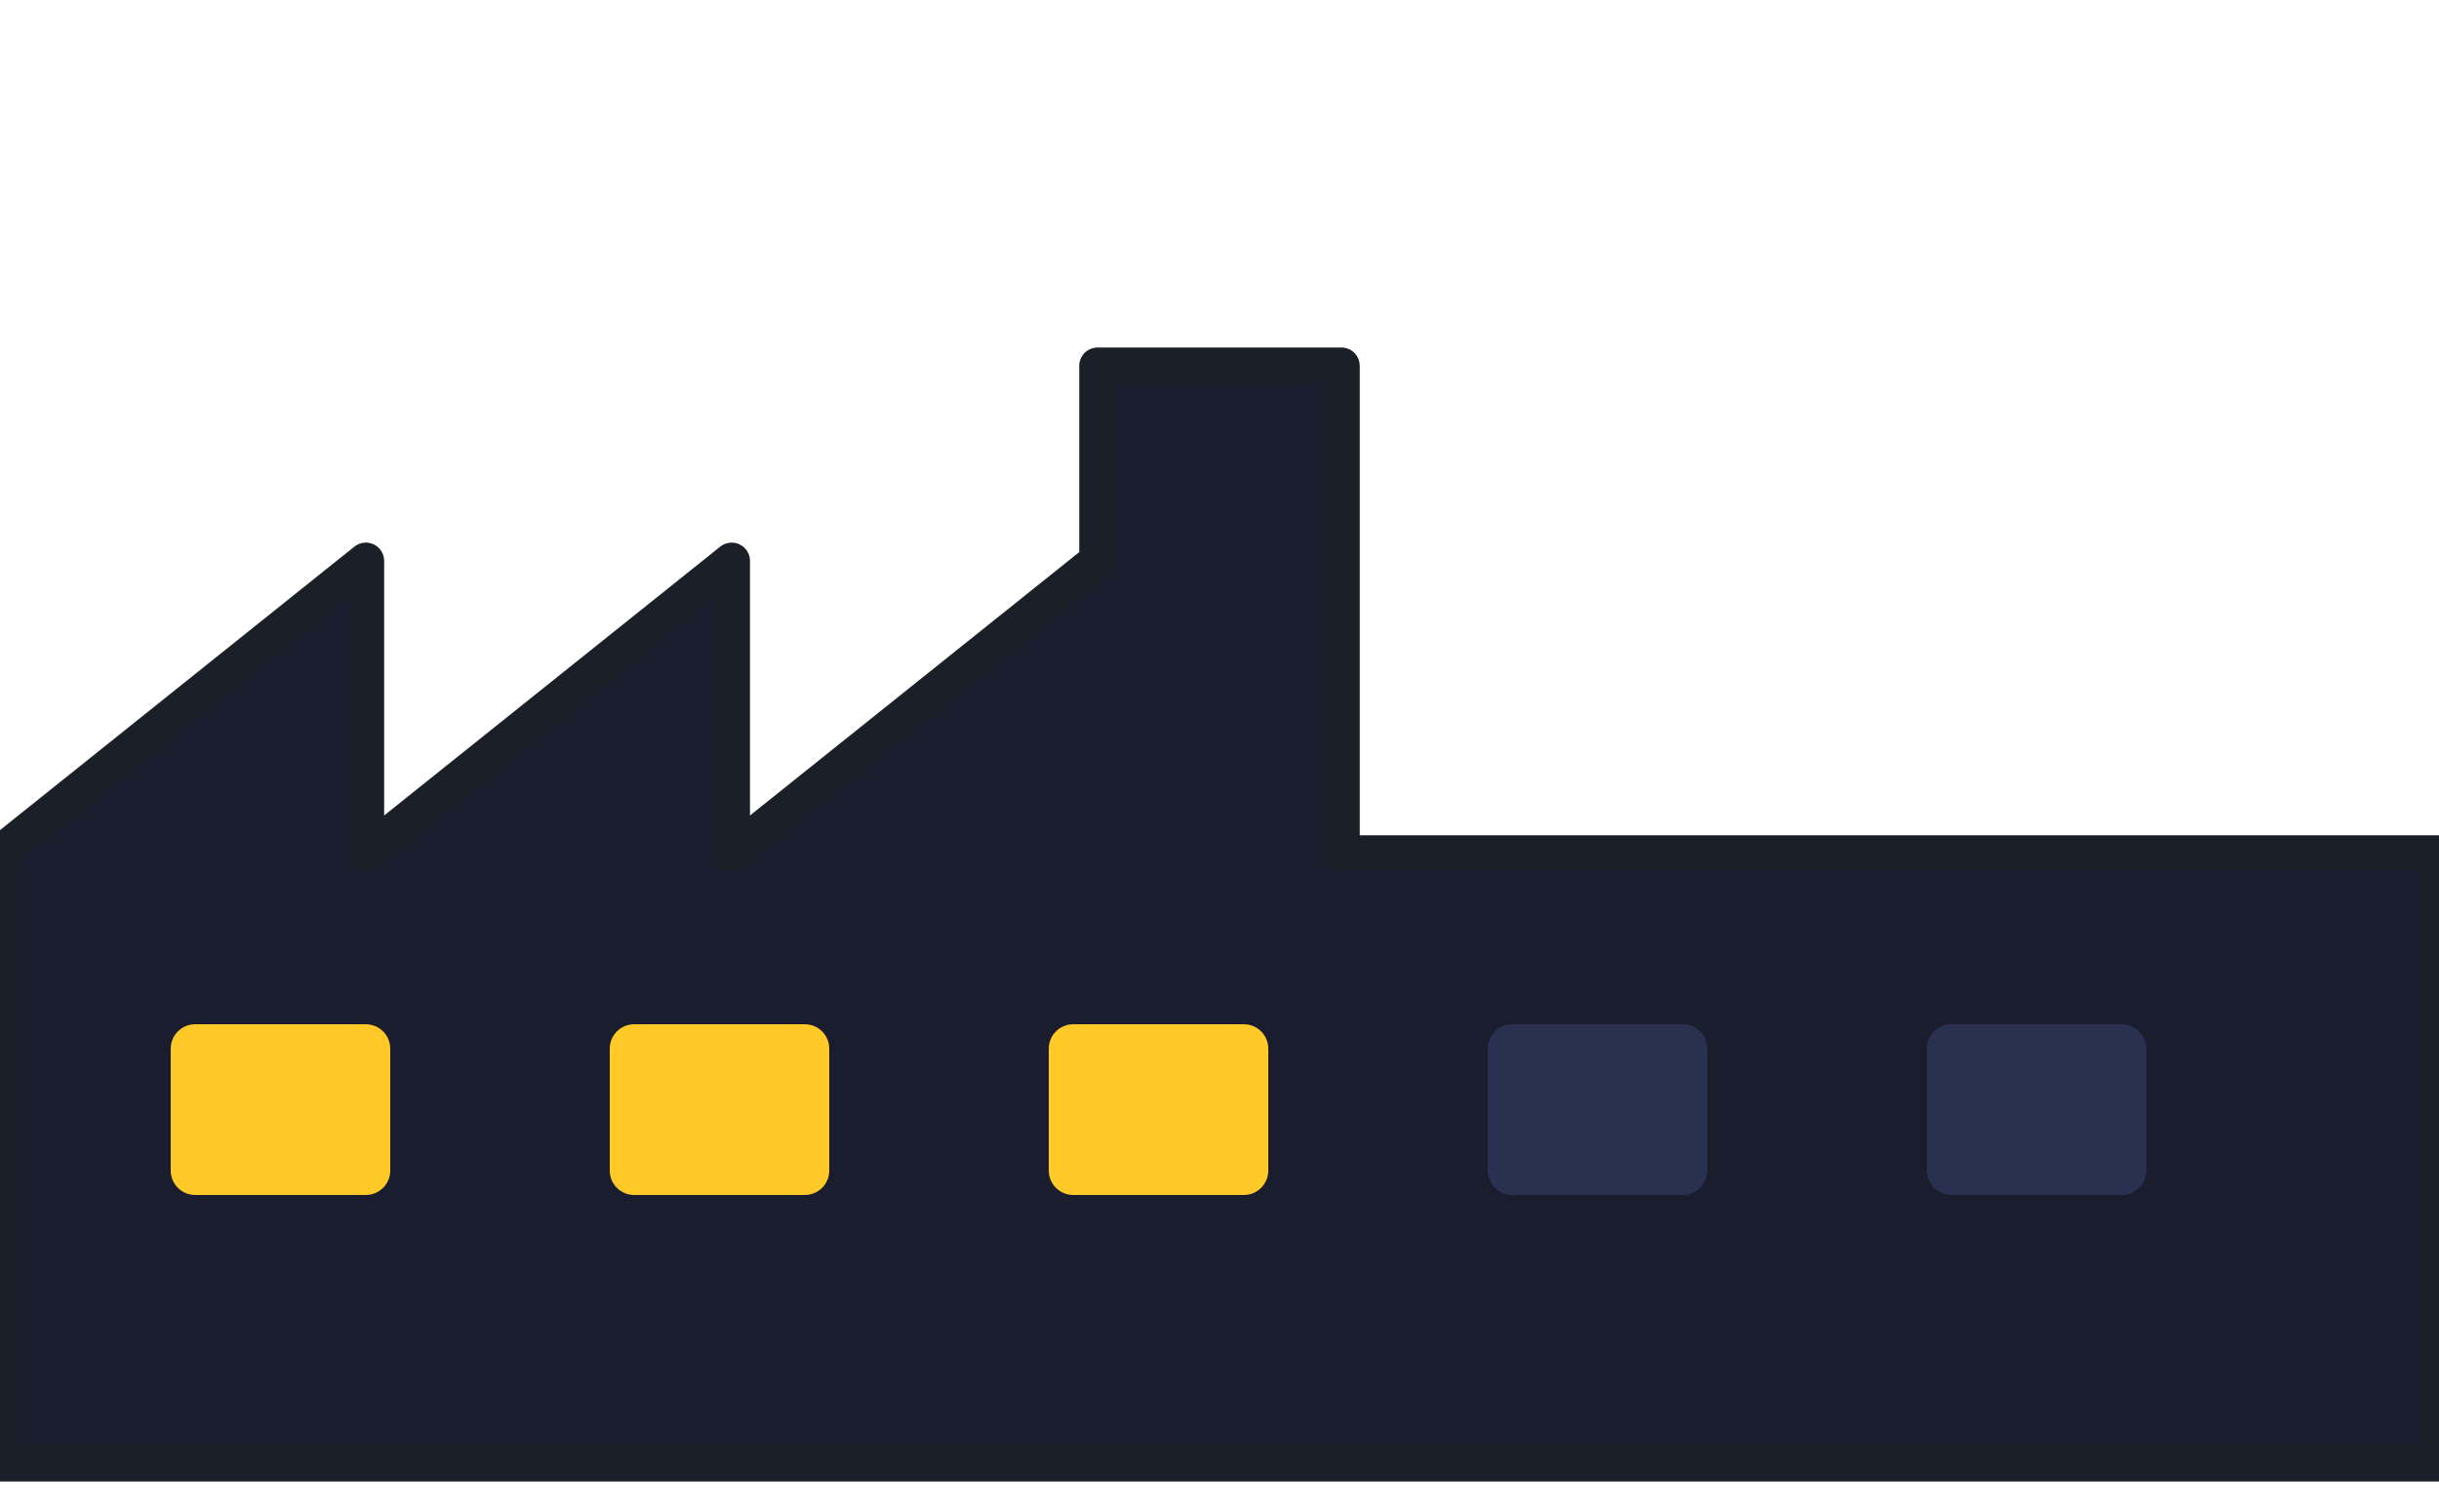
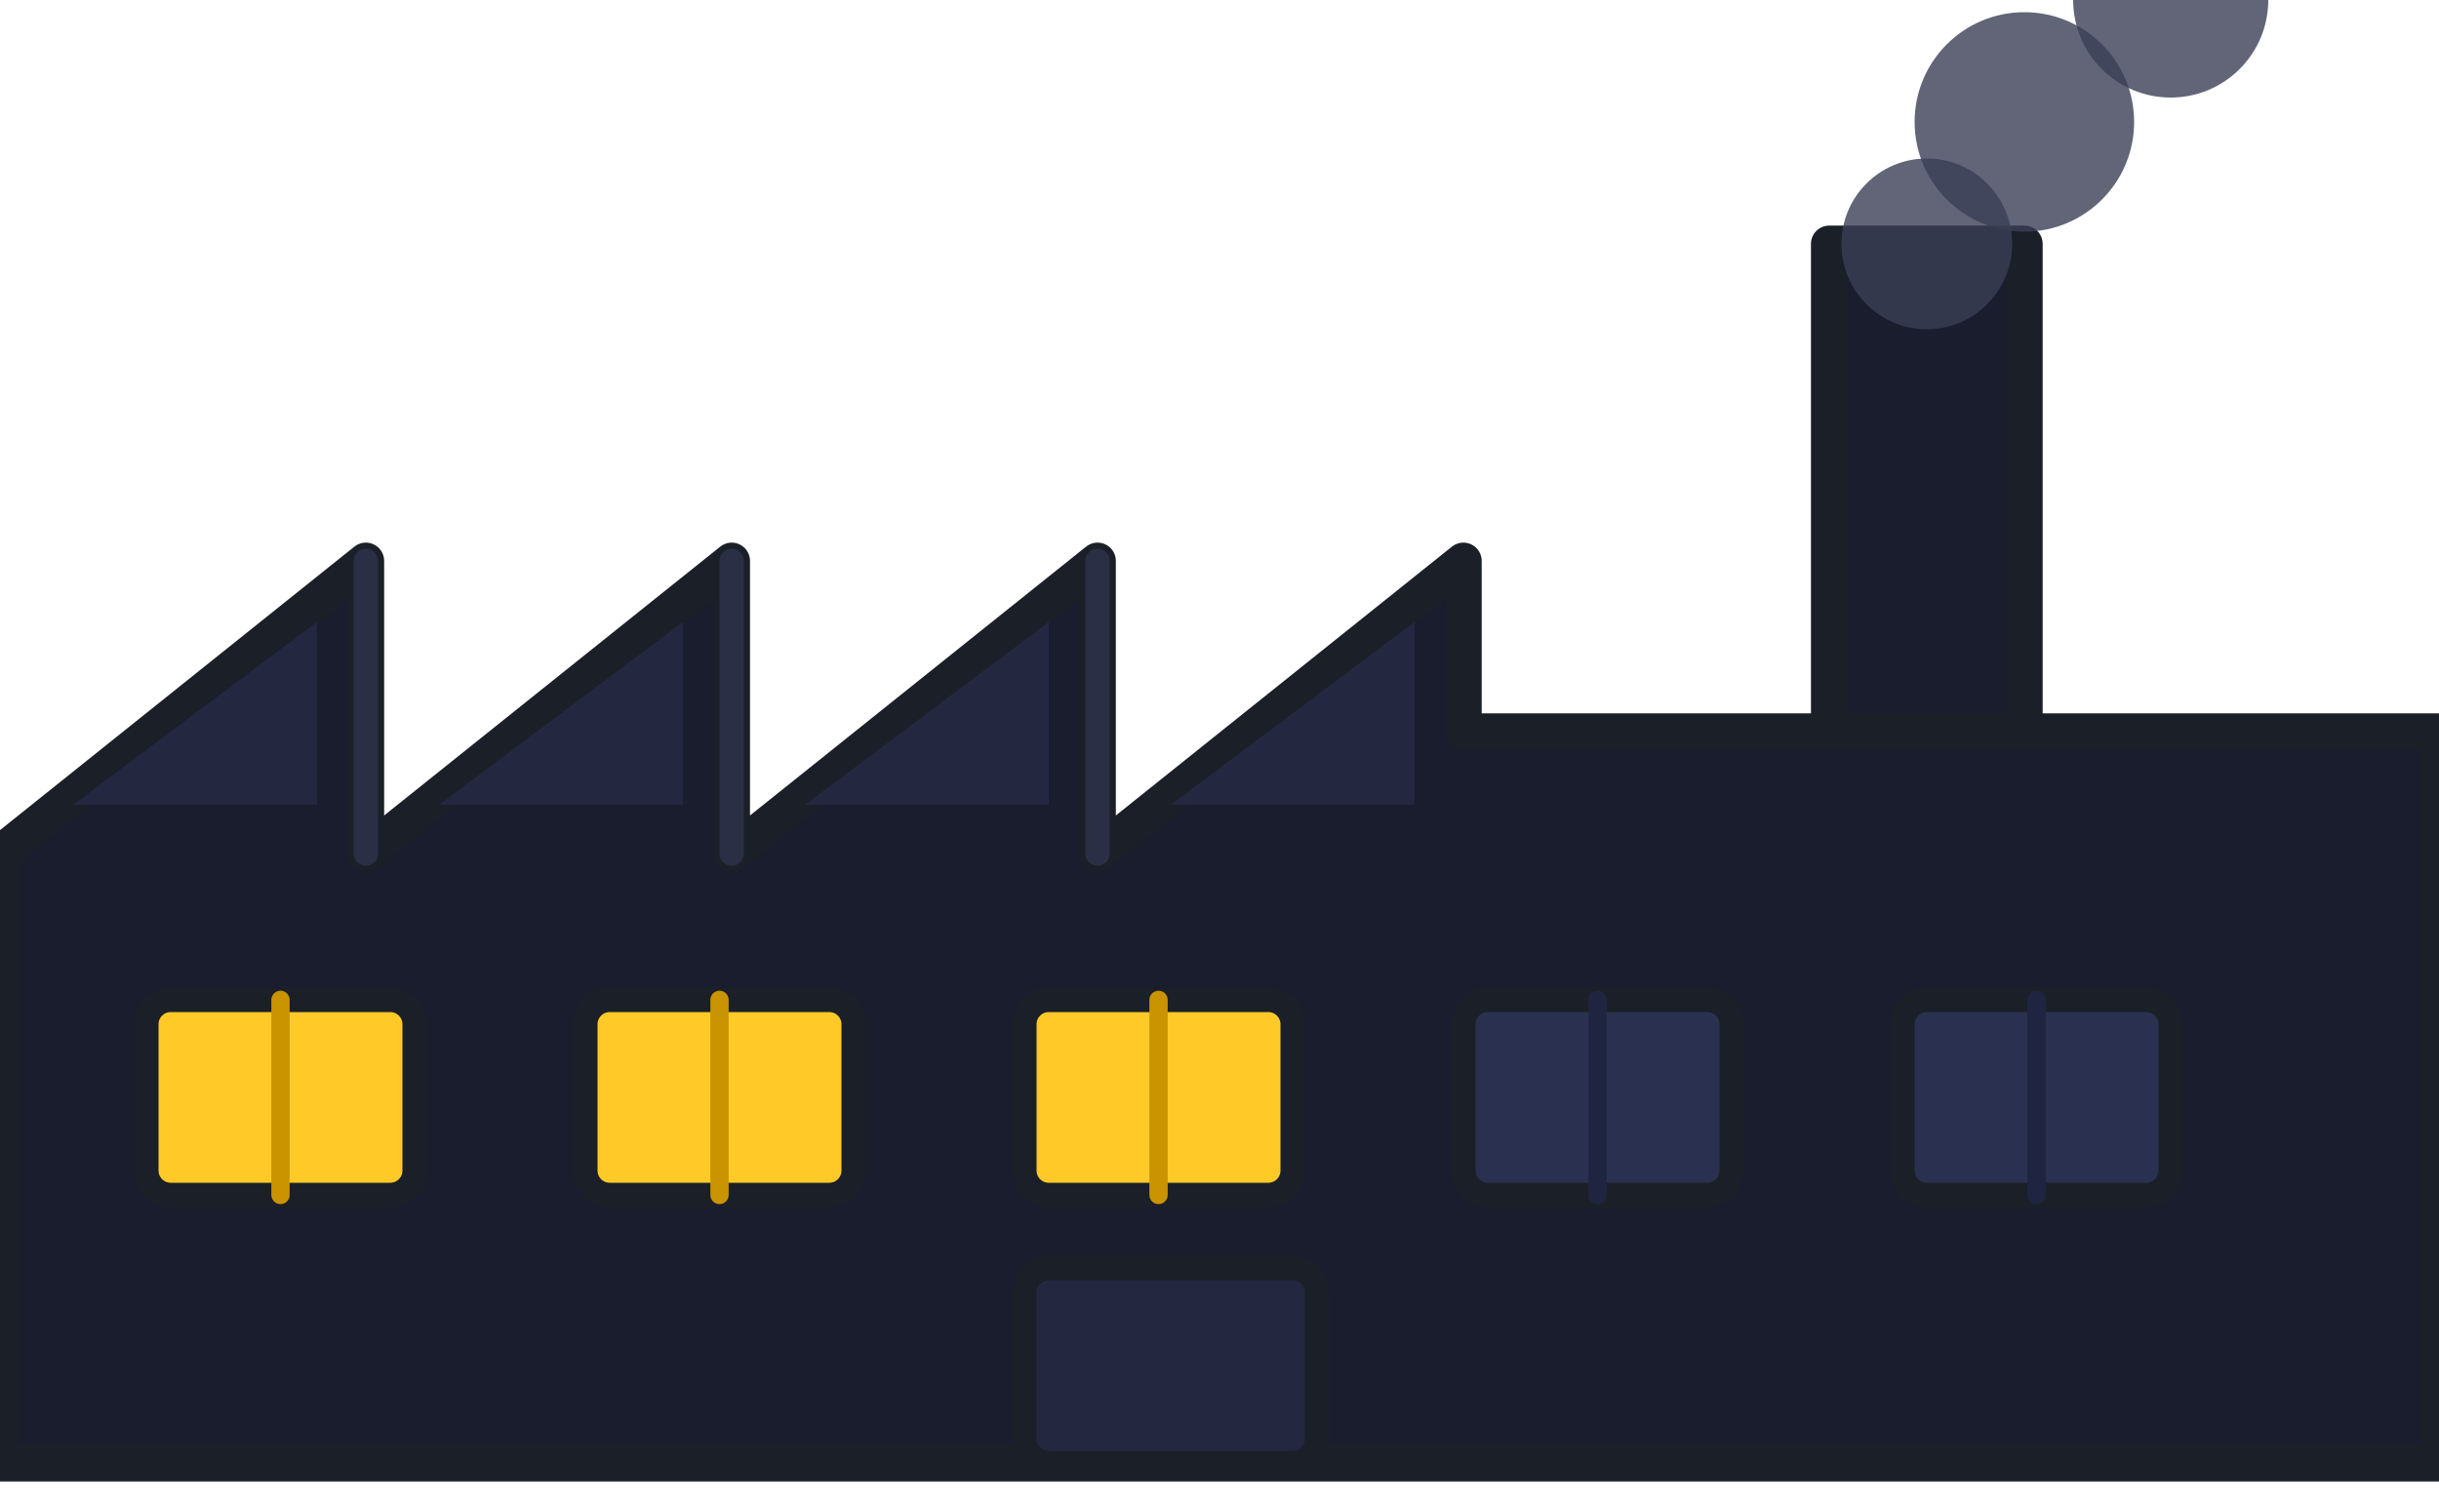
<svg xmlns="http://www.w3.org/2000/svg" width="200" height="124" viewBox="0 0 200 124">
-   <path d="M0 120 V70 L30 46 V70 L60 46 V70 L90 46 V30 H110 V70 H200 V120 Z" fill="#1a1d2e" stroke="#1b1f27" stroke-width="3" stroke-linejoin="round" stroke-linecap="round" />
-   <rect x="14" y="84" width="18" height="14" rx="2" fill="#ffca28" />
-   <rect x="50" y="84" width="18" height="14" rx="2" fill="#ffca28" />
-   <rect x="86" y="84" width="18" height="14" rx="2" fill="#ffca28" />
-   <rect x="122" y="84" width="18" height="14" rx="2" fill="#2a3150" />
-   <rect x="158" y="84" width="18" height="14" rx="2" fill="#2a3150" />
+   <rect x="150" y="20" width="16" height="60" fill="#1a1d2e" stroke="#1b1f27" stroke-width="3" stroke-linejoin="round" stroke-linecap="round" />
+   <circle cx="158" cy="20" r="7" fill="#3a3f55" opacity="0.8" />
+   <circle cx="166" cy="10" r="9" fill="#3a3f55" opacity="0.8" />
+   <circle cx="178" cy="0" r="8" fill="#3a3f55" opacity="0.8" />
+   <path d="M0 120 V70 L30 46 V70 L60 46 V70 L90 46 V70 L120 46 V60 H200 V120 Z" fill="#1a1d2e" stroke="#1b1f27" stroke-width="3" stroke-linejoin="round" stroke-linecap="round" />
+   <path d="M30 46 V70 M60 46 V70 M90 46 V70" fill="none" stroke="#2a2f45" stroke-width="2" stroke-linejoin="round" stroke-linecap="round" />
+   <polygon points="6,66 26,51 26,66" fill="#232740" />
+   <polygon points="36,66 56,51 56,66" fill="#232740" />
+   <polygon points="66,66 86,51 86,66" fill="#232740" />
+   <polygon points="96,66 116,51 116,66" fill="#232740" />
+   <g>
+     <rect x="12" y="82" width="22" height="16" rx="2" fill="#ffca28" stroke="#1b1f27" stroke-width="2" stroke-linejoin="round" stroke-linecap="round" />
+     <path d="M23 82 V98" fill="none" stroke="#c99400" stroke-width="1.5" stroke-linejoin="round" stroke-linecap="round" />
+   </g>
+   <g>
+     <rect x="48" y="82" width="22" height="16" rx="2" fill="#ffca28" stroke="#1b1f27" stroke-width="2" stroke-linejoin="round" stroke-linecap="round" />
+     <path d="M59 82 V98" fill="none" stroke="#c99400" stroke-width="1.5" stroke-linejoin="round" stroke-linecap="round" />
+   </g>
+   <g>
+     <rect x="84" y="82" width="22" height="16" rx="2" fill="#ffca28" stroke="#1b1f27" stroke-width="2" stroke-linejoin="round" stroke-linecap="round" />
+     <path d="M95 82 V98" fill="none" stroke="#c99400" stroke-width="1.5" stroke-linejoin="round" stroke-linecap="round" />
+   </g>
+   <g>
+     <rect x="120" y="82" width="22" height="16" rx="2" fill="#2a3150" stroke="#1b1f27" stroke-width="2" stroke-linejoin="round" stroke-linecap="round" />
+     <path d="M131 82 V98" fill="none" stroke="#1f2540" stroke-width="1.5" stroke-linejoin="round" stroke-linecap="round" />
+   </g>
+   <g>
+     <rect x="156" y="82" width="22" height="16" rx="2" fill="#2a3150" stroke="#1b1f27" stroke-width="2" stroke-linejoin="round" stroke-linecap="round" />
+     <path d="M167 82 V98" fill="none" stroke="#1f2540" stroke-width="1.5" stroke-linejoin="round" stroke-linecap="round" />
+   </g>
+   <rect x="84" y="104" width="24" height="16" rx="2" fill="#232740" stroke="#1b1f27" stroke-width="2" stroke-linejoin="round" stroke-linecap="round" />
</svg>
